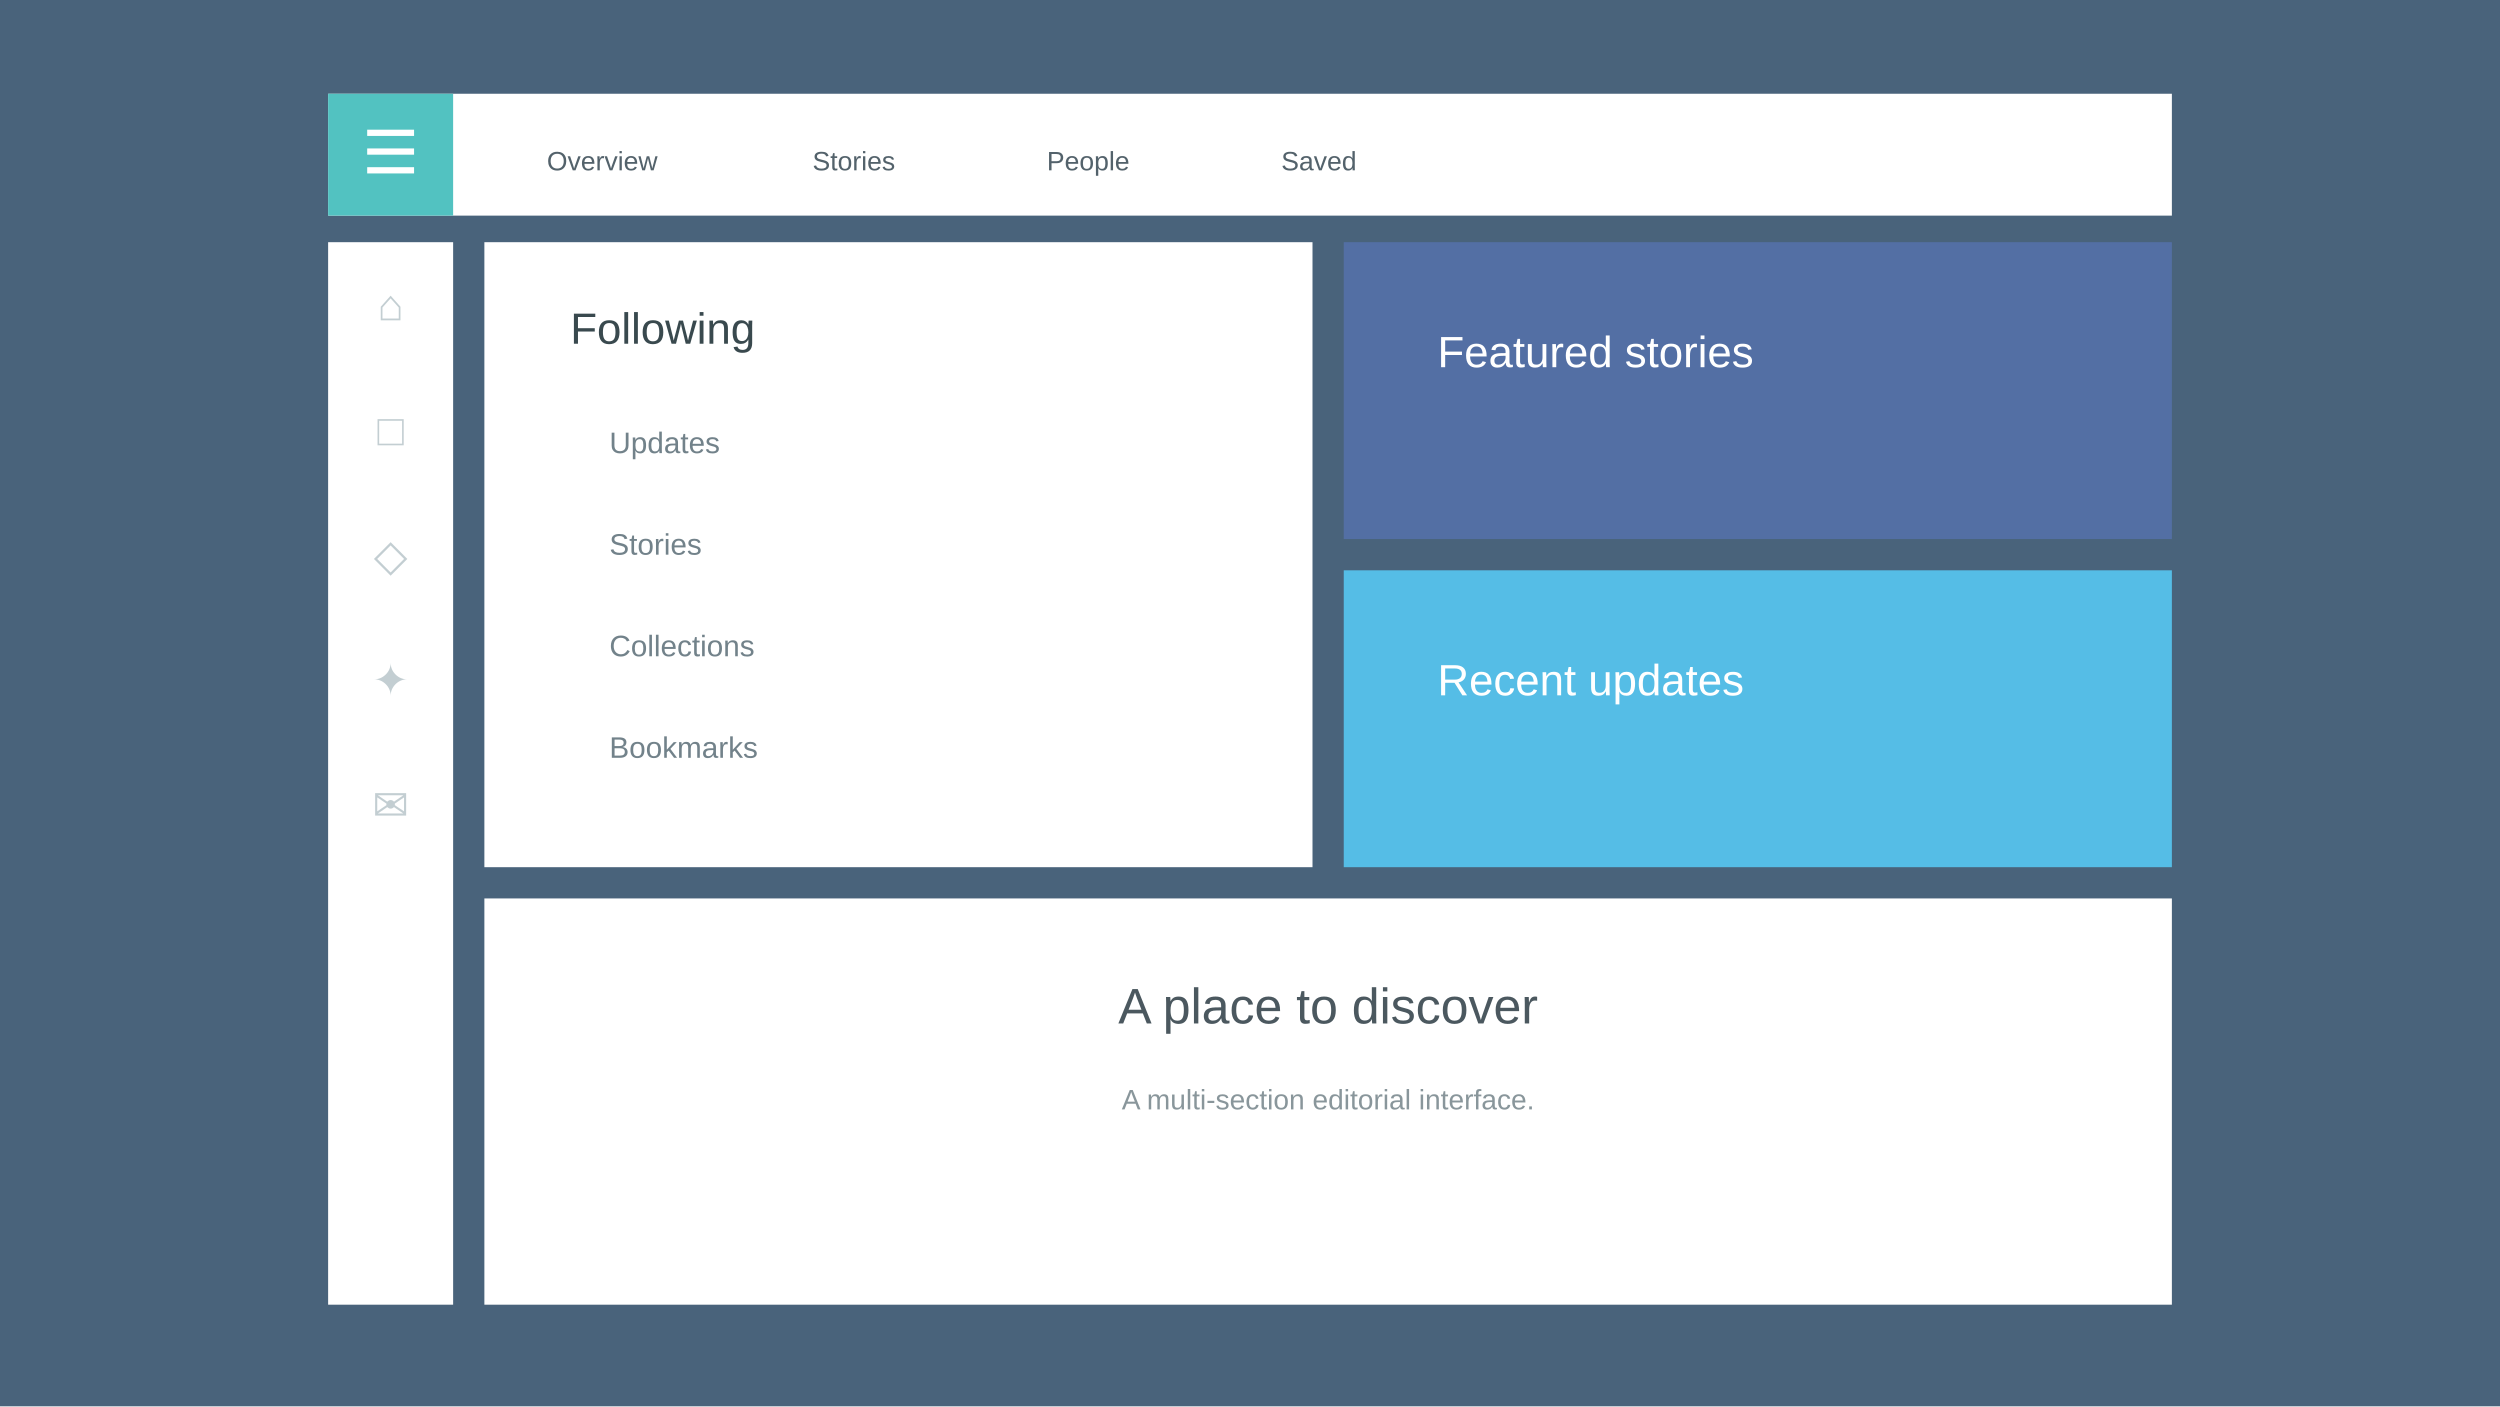
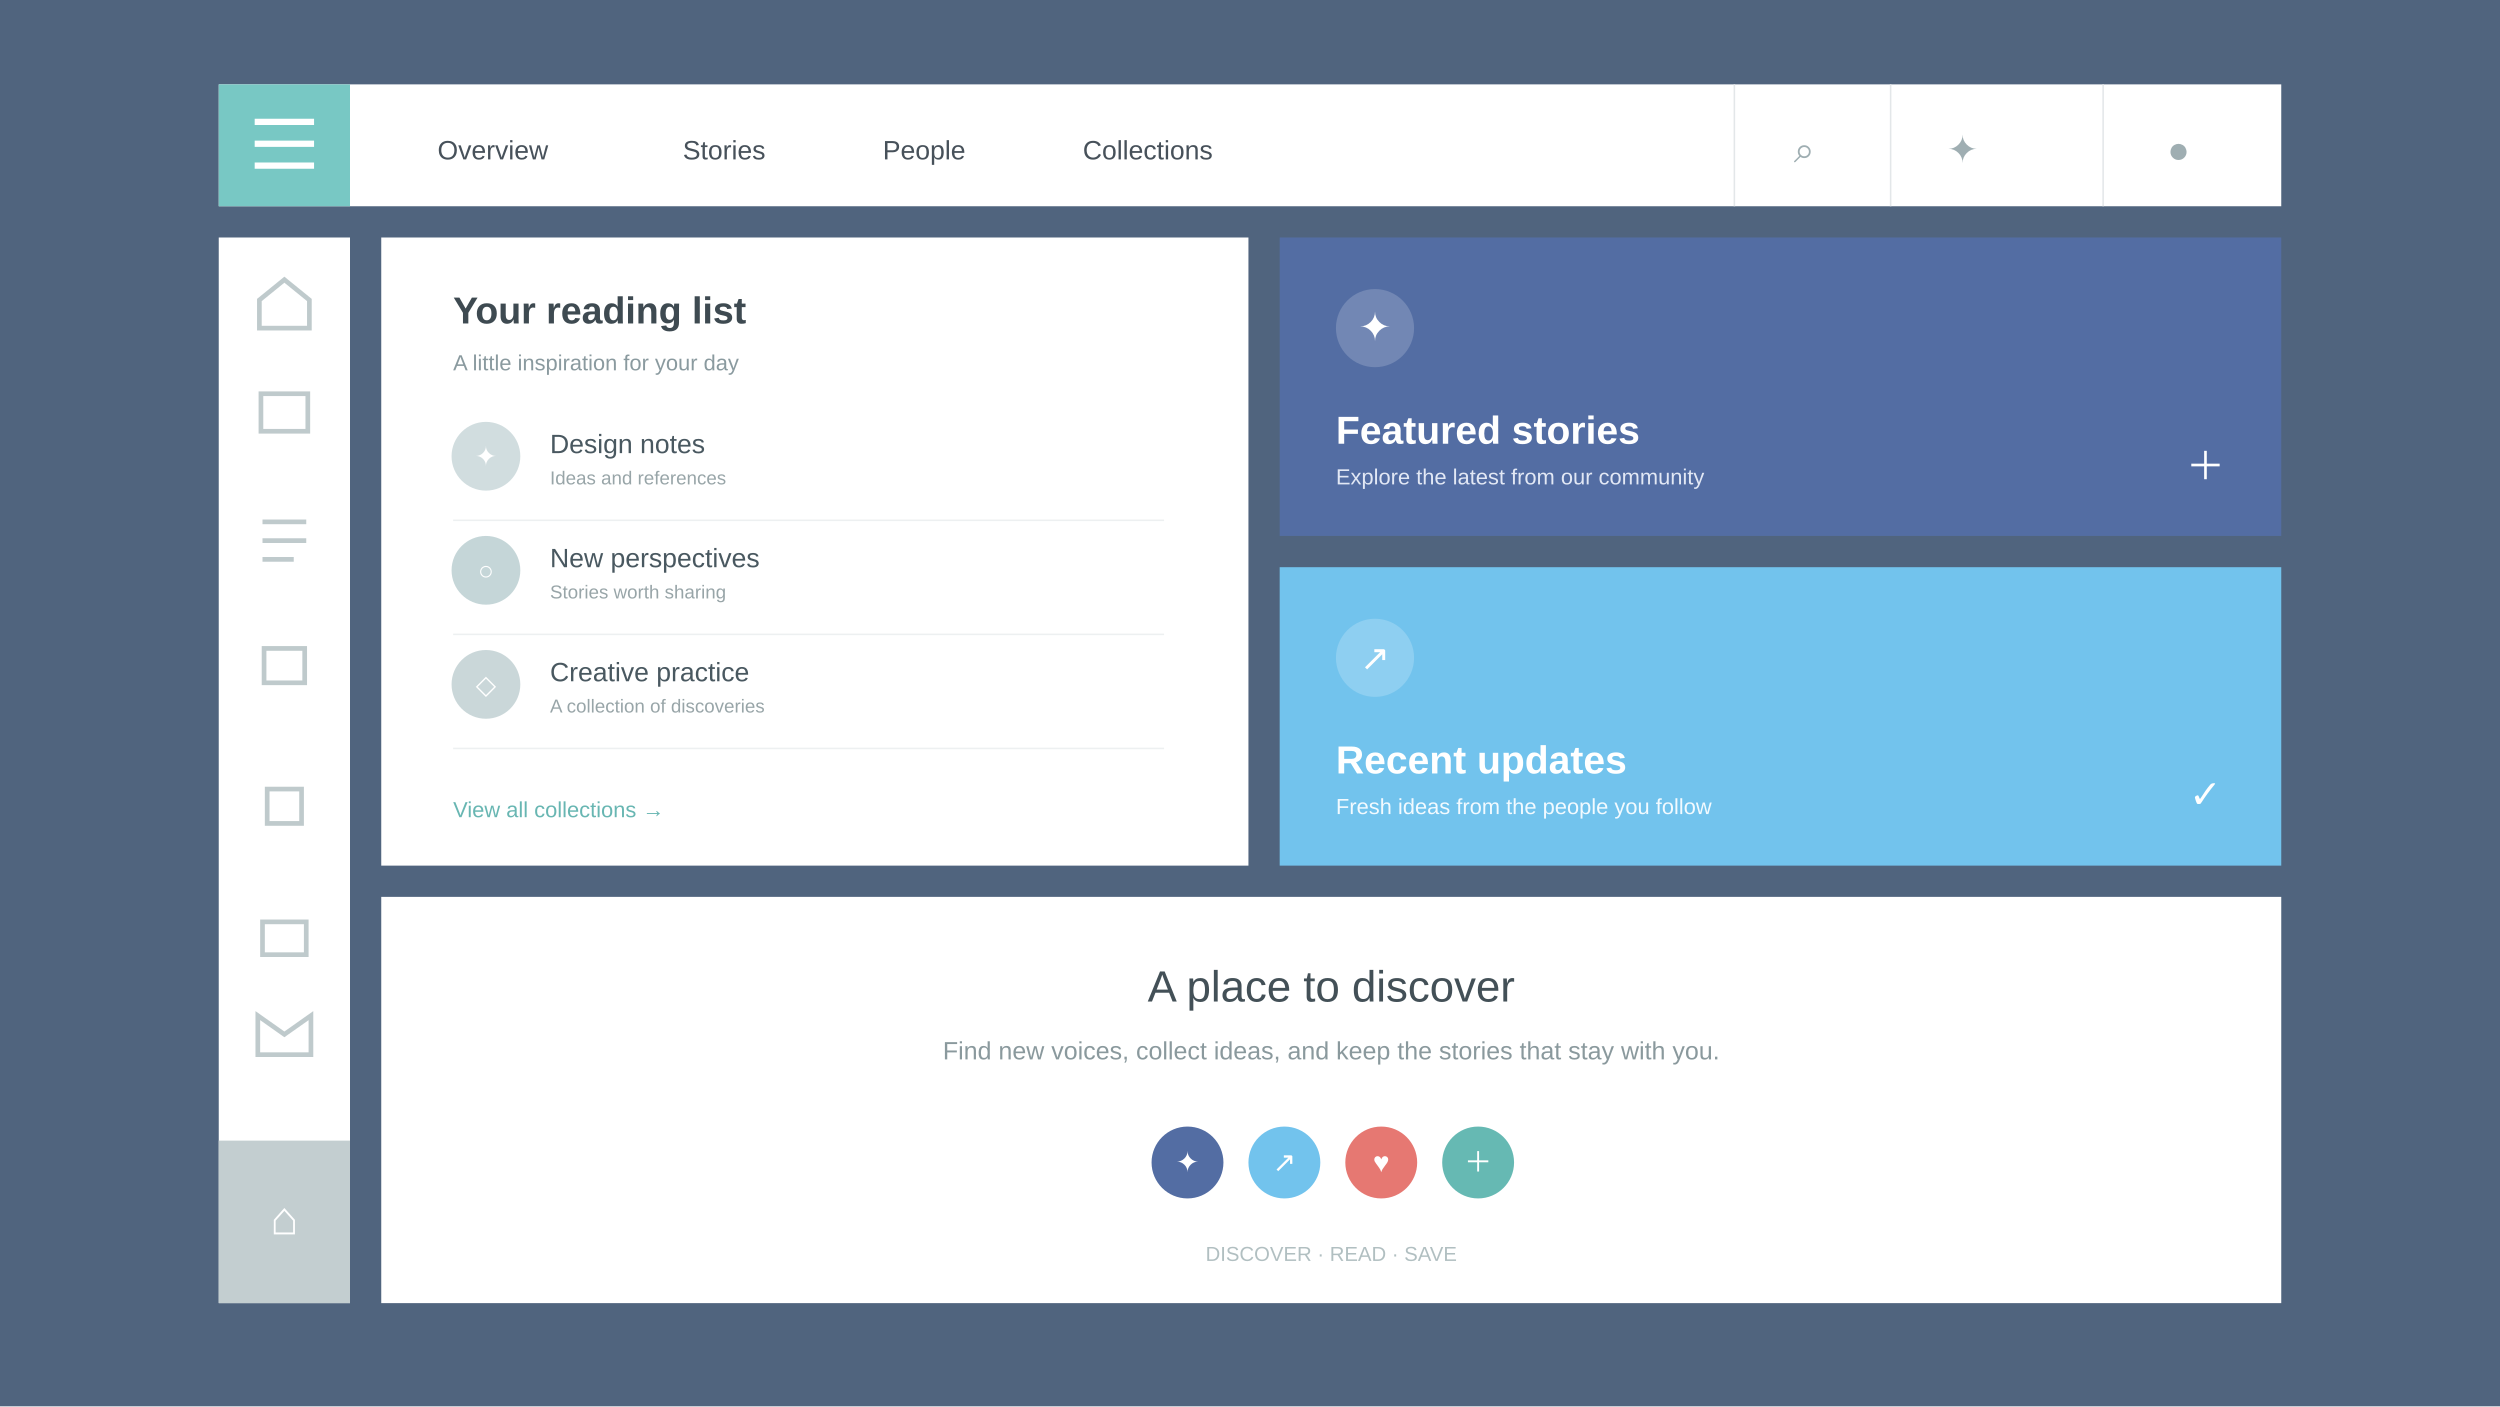
<svg xmlns="http://www.w3.org/2000/svg" width="1600" height="900" viewBox="0 0 1600 900">
-   <rect width="1600" height="900" fill="#49637b" />
-   <g font-family="Arial,sans-serif">
-     <rect x="210" y="60" width="1180" height="78" fill="#fff" />
-     <rect x="210" y="60" width="80" height="78" fill="#52c2c1" />
-     <path d="M235 85h30m-30 12h30m-30 12h30" stroke="#fff" stroke-width="4" />
-     <g fill="#53626b" font-size="17">
-       <text x="350" y="109">Overview</text>
-       <text x="520" y="109">Stories</text>
-       <text x="670" y="109">People</text>
-       <text x="820" y="109">Saved</text>
+   <rect width="1600" height="900" fill="#50647e" />
+   <g font-family="Arial, sans-serif">
+     <rect x="140" y="54" width="1320" height="78" fill="#fff" />
+     <rect x="140" y="54" width="84" height="78" fill="#78c8c4" />
+     <path d="M163 78h38m-38 14h38m-38 14h38" fill="none" stroke="#fff" stroke-width="4" />
+     <g fill="#47515a" font-size="17">
+       <text x="280" y="102">Overview</text>
+       <text x="437" y="102">Stories</text>
+       <text x="565" y="102">People</text>
+       <text x="693" y="102">Collections</text>
    </g>
-     <rect x="210" y="155" width="80" height="680" fill="#fff" />
-     <g fill="#c3ced2" font-size="28" text-anchor="middle">
-       <text x="250" y="205">⌂</text>
-       <text x="250" y="285">□</text>
-       <text x="250" y="365">◇</text>
-       <text x="250" y="445">✦</text>
-       <text x="250" y="525">✉</text>
+     <g stroke="#e3e7e9">
+       <path d="M1110 54v78m100-78v78m136-78v78" />
    </g>
-     <rect x="310" y="155" width="530" height="400" fill="#fff" />
-     <text x="365" y="220" fill="#39494e" font-size="28">Following</text>
-     <g fill="#72828a" font-size="19">
-       <text x="390" y="290">Updates</text>
-       <text x="390" y="355">Stories</text>
-       <text x="390" y="420">Collections</text>
-       <text x="390" y="485">Bookmarks</text>
+     <g fill="#9faeb2" font-size="24">
+       <text x="1148" y="104">⌕</text>
+       <text x="1246" y="104">✦</text>
+       <text x="1387" y="104">●</text>
    </g>
-     <rect x="860" y="155" width="530" height="190" fill="#536fa4" />
-     <rect x="860" y="365" width="530" height="190" fill="#55bde6" />
-     <text x="920" y="235" fill="#fff" font-size="28">Featured stories</text>
-     <text x="920" y="445" fill="#fff" font-size="28">Recent updates</text>
-     <rect x="310" y="575" width="1080" height="260" fill="#fff" />
-     <text x="850" y="655" text-anchor="middle" fill="#4b585f" font-size="32">A place to discover</text>
-     <text x="850" y="710" text-anchor="middle" fill="#89969b" font-size="18">A multi-section editorial interface.</text>
+     <rect x="140" y="152" width="84" height="682" fill="#fff" />
+     <g fill="none" stroke="#bfcacc" stroke-width="3">
+       <path d="M166 192l16-13 16 13v18h-32zM167 252h30v24h-30zM168 334h28M168 346h28M168 358h20M169 415h26v22h-26zM171 505h22v22h-22zM168 590h28v21h-28z" />
+       <path d="M165 650l17 12 17-12v25h-34z" />
+     </g>
+     <path d="M140 730h84v104h-84z" fill="#c3ced0" />
+     <text x="182" y="790" fill="#fff" font-size="30" text-anchor="middle">⌂</text>
+     <rect x="244" y="152" width="555" height="402" fill="#fff" />
+     <text x="290" y="207" fill="#3e4a51" font-size="24" font-weight="bold">Your reading list</text>
+     <text x="290" y="237" fill="#8a9a9f" font-size="14">A little inspiration for your day</text>
+     <g font-size="17" fill="#495860">
+       <circle cx="311" cy="292" r="22" fill="#d1dddf" />
+       <text x="311" y="298" text-anchor="middle" fill="#fff">✦</text>
+       <text x="352" y="290">Design notes</text>
+       <text x="352" y="310" fill="#98a5a8" font-size="12">Ideas and references</text>
+       <circle cx="311" cy="365" r="22" fill="#c5d6d8" />
+       <text x="311" y="371" text-anchor="middle" fill="#fff">○</text>
+       <text x="352" y="363">New perspectives</text>
+       <text x="352" y="383" fill="#98a5a8" font-size="12">Stories worth sharing</text>
+       <circle cx="311" cy="438" r="22" fill="#cad7d9" />
+       <text x="311" y="444" text-anchor="middle" fill="#fff">◇</text>
+       <text x="352" y="436">Creative practice</text>
+       <text x="352" y="456" fill="#98a5a8" font-size="12">A collection of discoveries</text>
+       <path d="M290 333h455m-455 73h455m-455 73h455" stroke="#edf0f1" />
+     </g>
+     <text x="290" y="523" fill="#68b6b2" font-size="14">View all collections →</text>
+     <rect x="819" y="152" width="641" height="191" fill="#536da3" />
+     <circle cx="880" cy="210" r="25" fill="#fff" fill-opacity=".18" />
+     <text x="880" y="218" fill="#fff" font-size="25" text-anchor="middle">✦</text>
+     <text x="855" y="284" fill="#fff" font-size="25" font-weight="bold">Featured stories</text>
+     <text x="855" y="310" fill="#e2e8f5" font-size="14">Explore the latest from our community</text>
+     <text x="1399" y="307" fill="#fff" font-size="25">＋</text>
+     <rect x="819" y="363" width="641" height="191" fill="#72c3ed" />
+     <circle cx="880" cy="421" r="25" fill="#fff" fill-opacity=".2" />
+     <text x="880" y="429" fill="#fff" font-size="23" text-anchor="middle">↗</text>
+     <text x="855" y="495" fill="#fff" font-size="25" font-weight="bold">Recent updates</text>
+     <text x="855" y="521" fill="#f2faff" font-size="14">Fresh ideas from the people you follow</text>
+     <text x="1401" y="517" fill="#fff" font-size="25">✓</text>
+     <rect x="244" y="574" width="1216" height="260" fill="#fff" />
+     <text x="852" y="641" text-anchor="middle" fill="#435057" font-size="28">A place to discover</text>
+     <text x="852" y="678" text-anchor="middle" fill="#8a999d" font-size="16">Find new voices, collect ideas, and keep the stories that stay with you.</text>
+     <g font-size="18" fill="#fff" text-anchor="middle">
+       <circle cx="760" cy="744" r="23" fill="#536da3" />
+       <text x="760" y="750">✦</text>
+       <circle cx="822" cy="744" r="23" fill="#72c3ed" />
+       <text x="822" y="750">↗</text>
+       <circle cx="884" cy="744" r="23" fill="#e67872" />
+       <text x="884" y="750">♥</text>
+       <circle cx="946" cy="744" r="23" fill="#66b9b3" />
+       <text x="946" y="750">＋</text>
+     </g>
+     <text x="852" y="807" text-anchor="middle" fill="#b1bfc1" font-size="13">DISCOVER  ·  READ  ·  SAVE</text>
  </g>
</svg>
